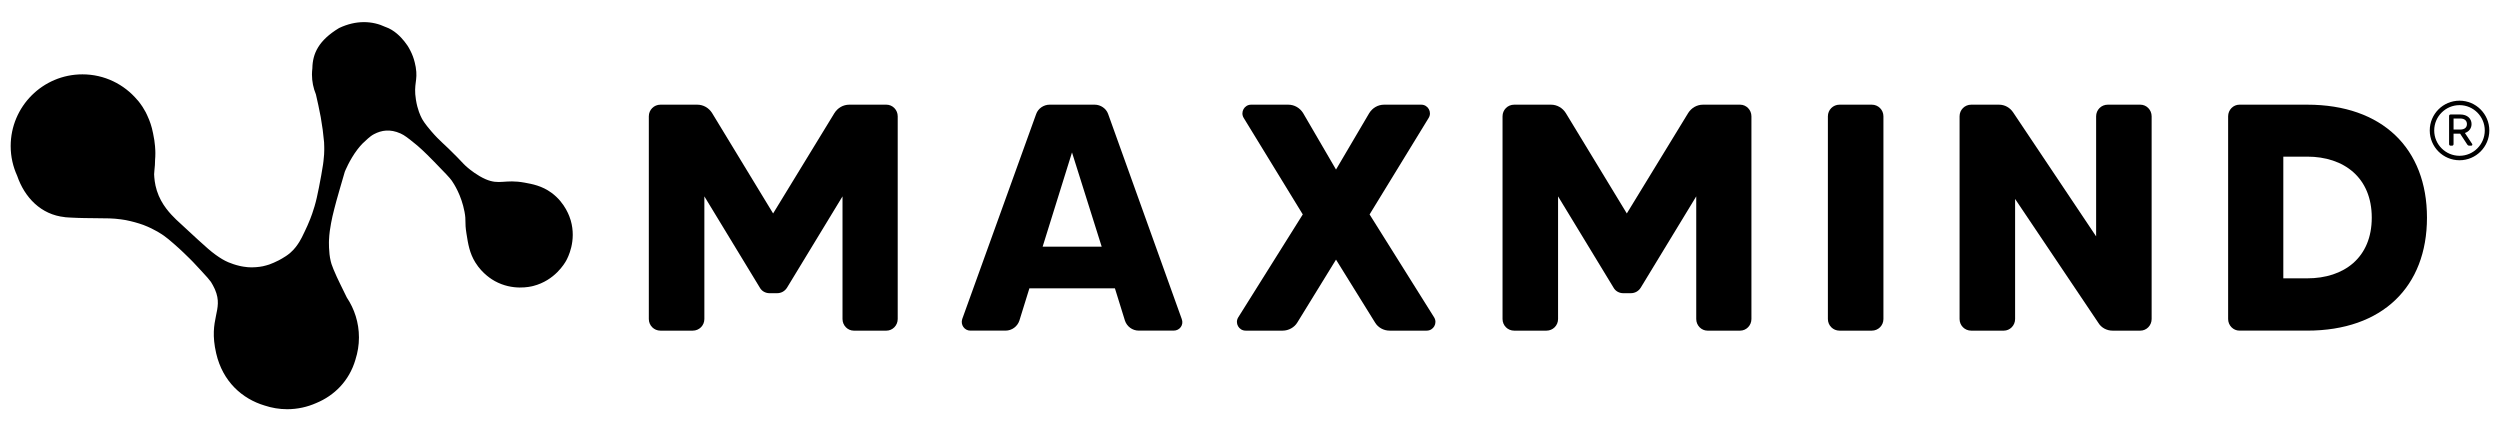
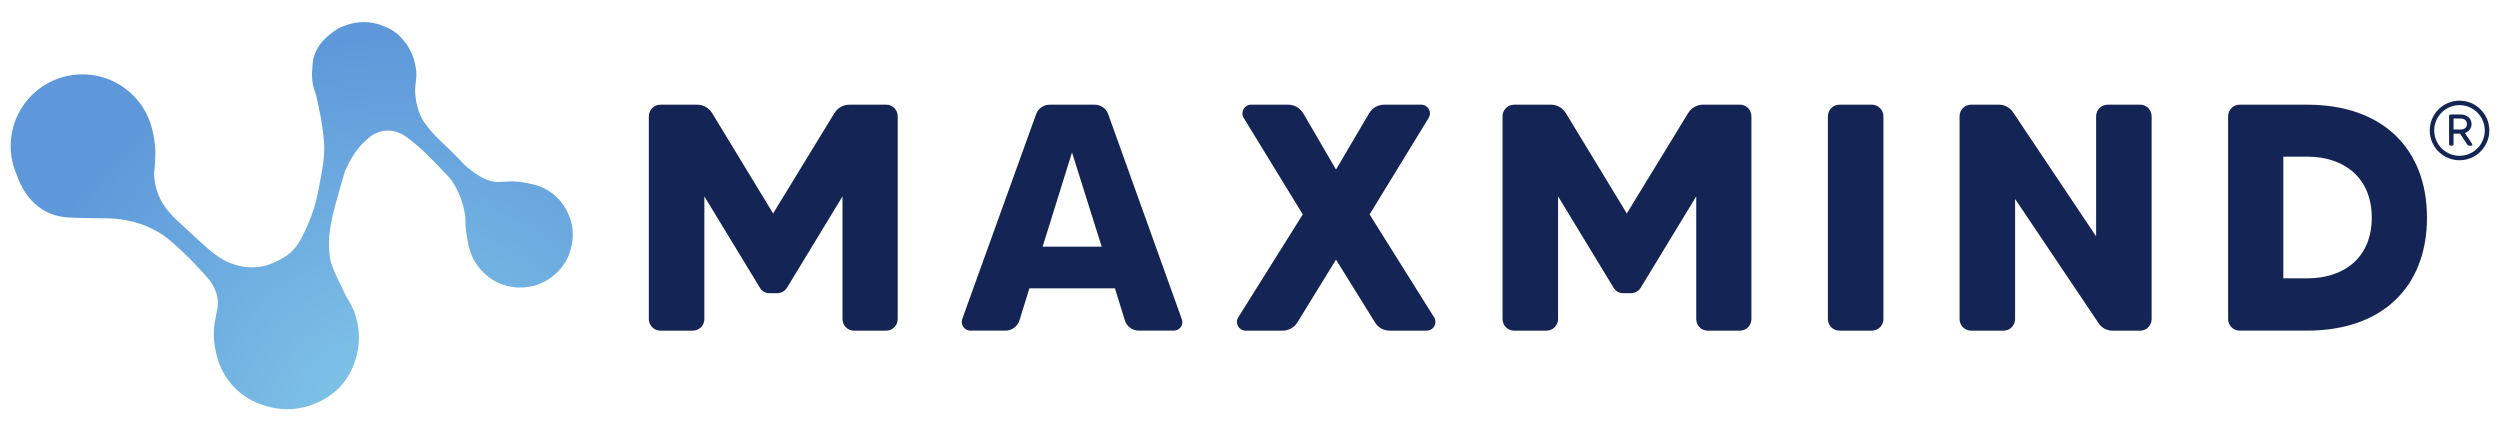
<svg xmlns="http://www.w3.org/2000/svg" viewBox="0 0 200 34.505">
-   <path d="M45.657,17.627c-0.073-0.25-0.431-1.395-1.539-2.205c-0.763-0.558-1.527-0.697-2.151-0.811 c-1.602-0.292-1.992,0.212-3.12-0.275c-0.668-0.289-1.267-0.784-1.427-0.918c-0.298-0.25-0.345-0.332-0.861-0.861 c-1.062-1.088-1.338-1.222-2.055-2.055c-0.538-0.624-0.699-0.916-0.763-1.039c-0.101-0.192-0.34-0.682-0.468-1.489 c-0.204-1.287,0.171-1.5-0.014-2.599c-0.001-0.005-0.001-0.01-0.002-0.015c-0.001-0.002-0.001-0.004-0.001-0.006 c-0.022-0.127-0.049-0.247-0.078-0.362c-0.08-0.334-0.199-0.651-0.354-0.948c-0.036-0.072-0.071-0.138-0.102-0.192 c-0.025-0.043-0.049-0.087-0.076-0.129c-0.023-0.036-0.042-0.066-0.054-0.084c-0.031-0.047-0.118-0.172-0.242-0.328 C32.35,3.311,32.349,3.31,32.349,3.31c-0.29-0.364-0.81-0.91-1.492-1.147c-0.005-0.002-0.011-0.003-0.016-0.004 c-1.049-0.498-2.344-0.568-3.717,0.085c-1.626,0.982-2.116,2.032-2.135,3.218c-0.019,0.163-0.032,0.328-0.032,0.497 c0,0.564,0.113,1.102,0.316,1.592c0.126,0.573,0.271,1.174,0.385,1.814c0.121,0.673,0.211,1.348,0.269,2.015 c0.005,0.125,0.007,0.187,0.01,0.303c0.001,0.017,0.001,0.05,0.002,0.093c0.001,0.071,0.001,0.127,0.001,0.159 c0,0.012,0,0.056-0.001,0.114c-0.002,0.136-0.008,0.264-0.011,0.307c-0.018,0.339-0.084,0.801-0.084,0.801 c-0.03,0.212-0.065,0.425-0.146,0.872c-0.08,0.44-0.121,0.664-0.184,0.975c-0.133,0.654-0.207,1.015-0.351,1.504 c-0.13,0.443-0.26,0.794-0.343,1.005c-0.154,0.396-0.291,0.684-0.424,0.966c-0.206,0.433-0.308,0.65-0.444,0.864 c-0.154,0.242-0.363,0.566-0.733,0.885c-0.237,0.204-0.454,0.332-0.656,0.452c-0.098,0.058-0.348,0.204-0.659,0.334 c-0.114,0.048-0.248,0.103-0.363,0.146c-0.167,0.049-0.331,0.104-0.509,0.14c-0.361,0.072-0.728,0.097-1.098,0.083 c-0.051-0.003-0.107-0.008-0.17-0.014c-0.205-0.02-0.363-0.049-0.442-0.064c-0.051-0.01-0.21-0.041-0.419-0.101 c-0.051-0.015-0.346-0.099-0.641-0.225c-0.332-0.142-0.635-0.325-1.002-0.589c-0.418-0.301-0.76-0.611-1.429-1.219 c-0.158-0.143-0.152-0.14-0.965-0.891c-0.776-0.717-0.756-0.697-0.773-0.714c-0.431-0.425-1.182-1.168-1.545-2.314 c-0.177-0.561-0.205-1.04-0.217-1.288c-0.001-0.009,0-0.015-0.001-0.024c0.003-0.102,0.01-0.203,0.022-0.301 c0.036-0.289,0.052-0.575,0.055-0.858c0.013-0.149,0.023-0.32,0.022-0.538c-0.001-0.165-0.01-0.793-0.185-1.585 c-0.004-0.017-0.008-0.033-0.012-0.05c-0.092-0.477-0.245-0.931-0.446-1.359c-0.055-0.122-0.098-0.21-0.118-0.249 c-0.005-0.011-0.011-0.02-0.017-0.031c-0.004-0.008-0.009-0.016-0.013-0.024c-0.308-0.582-0.653-0.953-0.653-0.953l-0.002,0.001 C9.929,6.742,8.356,5.948,6.595,5.948c-3.171,0-5.741,2.57-5.741,5.741c0,0.848,0.189,1.65,0.519,2.374 c0.594,1.732,1.901,3.111,3.811,3.307c0.002,0.001,0.003,0.005,0.005,0.006c0.008,0.005,0.099,0.01,0.264,0.019 c0.001,0,0.003,0,0.004,0C5.531,17.4,5.615,17.404,5.72,17.41c0.149,0.007,0.304,0.015,0.515,0.022 c0.167,0.006,0.32,0.01,0.514,0.013c0.429,0.008,0.76,0.009,0.836,0.01c0.974,0.005,1.461,0.007,2.089,0.093 c0.102,0.014,0.195,0.029,0.285,0.044c0.026,0.005,0.054,0.008,0.08,0.013c0.018,0.003,0.032,0.006,0.049,0.009 c0.476,0.096,0.929,0.22,1.362,0.374c0.001,0,0.002,0.001,0.003,0.001c0.014,0.005,0.027,0.011,0.041,0.016 c0.889,0.34,1.493,0.762,1.633,0.862c0.25,0.178,0.428,0.332,0.784,0.639c0.322,0.277,0.562,0.505,0.764,0.696 c0.412,0.39,0.706,0.693,0.77,0.759c0.08,0.082,0.274,0.291,0.661,0.708c0.381,0.41,0.428,0.462,0.503,0.554 c0.11,0.133,0.194,0.238,0.268,0.332c0.114,0.182,0.203,0.351,0.278,0.511c0.012,0.035,0.027,0.072,0.049,0.107 c0.713,1.67-0.558,2.285,0.09,5.093c0.52,2.255,2.073,3.635,3.87,4.175c0.57,0.189,1.177,0.296,1.81,0.296 c0.827,0,1.612-0.178,2.323-0.493c1.436-0.593,2.635-1.754,3.139-3.473c0.001-0.006,0.002-0.011,0.003-0.017 c0.178-0.554,0.277-1.144,0.277-1.757c0-1.183-0.359-2.282-0.972-3.196c-0.345-0.732-0.731-1.443-1.045-2.21 c-0.003-0.014-0.011-0.034-0.027-0.066c-0.051-0.127-0.099-0.256-0.146-0.387c-0.013-0.041-0.022-0.072-0.025-0.084 c0,0-0.023-0.079-0.043-0.159c-0.177-0.701-0.14-1.65-0.14-1.65c0.022-0.577,0.098-1.006,0.168-1.397 c0.072-0.397,0.141-0.672,0.263-1.16c0.097-0.385,0.186-0.708,0.434-1.572c0.253-0.88,0.379-1.32,0.399-1.371 c0,0,0.377-0.958,1.019-1.797c0.099-0.129,0.199-0.245,0.199-0.245c0.071-0.083,0.132-0.147,0.166-0.182 c0,0,0.021-0.022,0.046-0.048c0.273-0.241,0.547-0.551,0.911-0.742c0.6-0.314,1.284-0.426,2.116-0.056 c0.331,0.147,0.612,0.374,1.174,0.829c0.294,0.238,0.68,0.571,1.538,1.453c0.824,0.847,1.236,1.27,1.393,1.499 c0.165,0.24,0.764,1.149,1.017,2.485c0.147,0.775,0.001,0.764,0.154,1.732c0.134,0.854,0.248,1.574,0.713,2.325 c0.577,0.931,1.372,1.386,1.555,1.487c1.433,0.791,2.831,0.456,3.083,0.391c1.717-0.442,2.506-1.805,2.63-2.028 C45.416,20.629,46.138,19.281,45.657,17.627z" />
-   <path d="M67.944,8.374h2.969c0.491,0,0.904,0.413,0.904,0.93v16.218c0,0.517-0.413,0.93-0.904,0.93h-2.608 c-0.491,0-0.904-0.413-0.904-0.93v-9.813l-4.441,7.308c-0.181,0.284-0.465,0.439-0.801,0.439h-0.594 c-0.31,0-0.62-0.155-0.775-0.439l-4.441-7.308v9.813c0,0.517-0.413,0.93-0.93,0.93h-2.583c-0.516,0-0.93-0.413-0.93-0.93V9.304 c0-0.517,0.413-0.93,0.93-0.93h2.944c0.491,0,0.93,0.258,1.188,0.671l4.881,8.031l4.906-8.031 C67.015,8.632,67.453,8.374,67.944,8.374z" />
-   <path d="M89.995,25.65l-0.801-2.582h-6.843L81.55,25.65c-0.155,0.465-0.594,0.8-1.111,0.8h-2.814 c-0.465,0-0.8-0.465-0.646-0.93l5.914-16.398c0.155-0.439,0.594-0.749,1.084-0.749h3.59c0.491,0,0.93,0.31,1.085,0.749 l5.887,16.398c0.181,0.465-0.155,0.93-0.646,0.93h-2.789C90.588,26.451,90.15,26.115,89.995,25.65z M88.136,19.736l-2.376-7.541 l-2.35,7.541H88.136z" />
-   <path d="M114.138,26.451h-2.97c-0.49,0-0.93-0.258-1.162-0.646l-3.125-5.036l-3.098,5.036 c-0.232,0.387-0.697,0.646-1.162,0.646h-2.97c-0.543,0-0.878-0.594-0.594-1.059l5.165-8.238l-4.726-7.721 c-0.284-0.465,0.052-1.059,0.594-1.059h2.97c0.491,0,0.93,0.258,1.188,0.671l2.633,4.519l2.66-4.519 c0.259-0.413,0.697-0.671,1.188-0.671h2.97c0.542,0,0.878,0.594,0.594,1.059l-4.726,7.721l5.165,8.238 C115.016,25.857,114.681,26.451,114.138,26.451z" />
-   <path d="M136.241,8.374h2.969c0.491,0,0.904,0.413,0.904,0.93v16.218c0,0.517-0.413,0.93-0.904,0.93h-2.608 c-0.49,0-0.903-0.413-0.903-0.93v-9.813l-4.442,7.308c-0.181,0.284-0.465,0.439-0.801,0.439h-0.594 c-0.31,0-0.62-0.155-0.775-0.439l-4.442-7.308v9.813c0,0.517-0.413,0.93-0.93,0.93h-2.582c-0.516,0-0.93-0.413-0.93-0.93V9.304 c0-0.517,0.413-0.93,0.93-0.93h2.944c0.491,0,0.93,0.258,1.188,0.671l4.88,8.031l4.907-8.031 C135.311,8.632,135.75,8.374,136.241,8.374z" />
-   <path d="M147.161,8.374h2.583c0.516,0,0.93,0.413,0.93,0.93v16.218c0,0.517-0.413,0.93-0.93,0.93h-2.583 c-0.516,0-0.93-0.413-0.93-0.93V9.304C146.232,8.787,146.645,8.374,147.161,8.374z" />
-   <path d="M168.62,8.374h2.608c0.491,0,0.903,0.413,0.903,0.93v16.218c0,0.517-0.413,0.93-0.903,0.93h-2.221 c-0.465,0-0.903-0.232-1.136-0.62l-6.663-9.917v9.607c0,0.517-0.413,0.93-0.904,0.93h-2.608c-0.516,0-0.93-0.413-0.93-0.93V9.304 c0-0.517,0.413-0.93,0.93-0.93h2.221c0.465,0,0.878,0.232,1.136,0.62l6.637,9.917V9.304C167.691,8.787,168.104,8.374,168.62,8.374 z" />
-   <path d="M194.158,17.412c0,5.526-3.564,9.038-9.581,9.038h-5.423c-0.491,0-0.904-0.413-0.904-0.93V9.304 c0-0.517,0.413-0.93,0.904-0.93h5.423C190.594,8.374,194.158,11.886,194.158,17.412z M189.741,17.412 c0-3.202-2.221-4.881-5.165-4.881h-1.911v9.736h1.911C187.521,22.267,189.741,20.615,189.741,17.412z" />
-   <path d="M199.146,10.437c0,1.313-1.071,2.383-2.383,2.383c-1.319,0-2.383-1.07-2.383-2.383 c0-1.313,1.064-2.383,2.383-2.383C198.075,8.054,199.146,9.124,199.146,10.437z M198.782,10.437c0-1.117-0.909-2.026-2.019-2.026 c-1.117,0-2.026,0.909-2.026,2.026c0,1.118,0.909,2.026,2.026,2.026C197.873,12.464,198.782,11.555,198.782,10.437z M197.193,10.639l0.579,0.875c0.041,0.061,0,0.141-0.074,0.141h-0.162c-0.06,0-0.114-0.027-0.148-0.081l-0.579-0.882h-0.525v0.842 c0,0.067-0.054,0.121-0.114,0.121h-0.122c-0.067,0-0.121-0.054-0.121-0.121V9.272c0-0.061,0.054-0.114,0.121-0.114h0.774 c0.572,0,0.902,0.337,0.902,0.767C197.725,10.255,197.53,10.525,197.193,10.639z M196.823,10.363c0.344,0,0.532-0.168,0.532-0.438 c0-0.269-0.189-0.444-0.532-0.444h-0.538v0.882H196.823z" />
+   <defs>
+     <radialGradient id="mm-symbol" gradientUnits="userSpaceOnUse" cx="31.7" cy="35" r="32">
+       <stop offset="0" stop-color="#84cae9" />
+       <stop offset="1" stop-color="#5e98da" />
+     </radialGradient>
+   </defs>
+   <path fill="url(#mm-symbol)" d="M45.657,17.627c-0.073-0.25-0.431-1.395-1.539-2.205c-0.763-0.558-1.527-0.697-2.151-0.811 c-1.602-0.292-1.992,0.212-3.12-0.275c-0.668-0.289-1.267-0.784-1.427-0.918c-0.298-0.25-0.345-0.332-0.861-0.861 c-1.062-1.088-1.338-1.222-2.055-2.055c-0.538-0.624-0.699-0.916-0.763-1.039c-0.101-0.192-0.34-0.682-0.468-1.489 c-0.204-1.287,0.171-1.5-0.014-2.599c-0.001-0.005-0.001-0.01-0.002-0.015c-0.001-0.002-0.001-0.004-0.001-0.006 c-0.022-0.127-0.049-0.247-0.078-0.362c-0.08-0.334-0.199-0.651-0.354-0.948c-0.036-0.072-0.071-0.138-0.102-0.192 c-0.025-0.043-0.049-0.087-0.076-0.129c-0.023-0.036-0.042-0.066-0.054-0.084c-0.031-0.047-0.118-0.172-0.242-0.328 C32.35,3.311,32.349,3.31,32.349,3.31c-0.29-0.364-0.81-0.91-1.492-1.147c-0.005-0.002-0.011-0.003-0.016-0.004 c-1.049-0.498-2.344-0.568-3.717,0.085c-1.626,0.982-2.116,2.032-2.135,3.218c-0.019,0.163-0.032,0.328-0.032,0.497 c0,0.564,0.113,1.102,0.316,1.592c0.126,0.573,0.271,1.174,0.385,1.814c0.121,0.673,0.211,1.348,0.269,2.015 c0.005,0.125,0.007,0.187,0.01,0.303c0.001,0.017,0.001,0.05,0.002,0.093c0.001,0.071,0.001,0.127,0.001,0.159 c0,0.012,0,0.056-0.001,0.114c-0.002,0.136-0.008,0.264-0.011,0.307c-0.018,0.339-0.084,0.801-0.084,0.801 c-0.03,0.212-0.065,0.425-0.146,0.872c-0.08,0.44-0.121,0.664-0.184,0.975c-0.133,0.654-0.207,1.015-0.351,1.504 c-0.13,0.443-0.26,0.794-0.343,1.005c-0.154,0.396-0.291,0.684-0.424,0.966c-0.206,0.433-0.308,0.65-0.444,0.864 c-0.154,0.242-0.363,0.566-0.733,0.885c-0.237,0.204-0.454,0.332-0.656,0.452c-0.098,0.058-0.348,0.204-0.659,0.334 c-0.114,0.048-0.248,0.103-0.363,0.146c-0.167,0.049-0.331,0.104-0.509,0.14c-0.361,0.072-0.728,0.097-1.098,0.083 c-0.051-0.003-0.107-0.008-0.17-0.014c-0.205-0.02-0.363-0.049-0.442-0.064c-0.051-0.01-0.21-0.041-0.419-0.101 c-0.051-0.015-0.346-0.099-0.641-0.225c-0.332-0.142-0.635-0.325-1.002-0.589c-0.418-0.301-0.76-0.611-1.429-1.219 c-0.158-0.143-0.152-0.14-0.965-0.891c-0.776-0.717-0.756-0.697-0.773-0.714c-0.431-0.425-1.182-1.168-1.545-2.314 c-0.177-0.561-0.205-1.04-0.217-1.288c-0.001-0.009,0-0.015-0.001-0.024c0.003-0.102,0.01-0.203,0.022-0.301 c0.036-0.289,0.052-0.575,0.055-0.858c0.013-0.149,0.023-0.32,0.022-0.538c-0.001-0.165-0.01-0.793-0.185-1.585 c-0.004-0.017-0.008-0.033-0.012-0.05c-0.092-0.477-0.245-0.931-0.446-1.359c-0.055-0.122-0.098-0.21-0.118-0.249 c-0.005-0.011-0.011-0.02-0.017-0.031c-0.004-0.008-0.009-0.016-0.013-0.024c-0.308-0.582-0.653-0.953-0.653-0.953l-0.002,0.001 C9.929,6.742,8.356,5.948,6.595,5.948c-3.171,0-5.741,2.57-5.741,5.741c0,0.848,0.189,1.65,0.519,2.374 c0.594,1.732,1.901,3.111,3.811,3.307c0.002,0.001,0.003,0.005,0.005,0.006c0.008,0.005,0.099,0.01,0.264,0.019 c0.001,0,0.003,0,0.004,0C5.531,17.4,5.615,17.404,5.72,17.41c0.149,0.007,0.304,0.015,0.515,0.022 c0.167,0.006,0.32,0.01,0.514,0.013c0.429,0.008,0.76,0.009,0.836,0.01c0.974,0.005,1.461,0.007,2.089,0.093 c0.102,0.014,0.195,0.029,0.285,0.044c0.026,0.005,0.054,0.008,0.08,0.013c0.018,0.003,0.032,0.006,0.049,0.009 c0.476,0.096,0.929,0.22,1.362,0.374c0.001,0,0.002,0.001,0.003,0.001c0.014,0.005,0.027,0.011,0.041,0.016 c0.889,0.34,1.493,0.762,1.633,0.862c0.25,0.178,0.428,0.332,0.784,0.639c0.322,0.277,0.562,0.505,0.764,0.696 c0.412,0.39,0.706,0.693,0.77,0.759c0.08,0.082,0.274,0.291,0.661,0.708c0.381,0.41,0.428,0.462,0.503,0.554 c0.11,0.133,0.194,0.238,0.268,0.332c0.114,0.182,0.203,0.351,0.278,0.511c0.012,0.035,0.027,0.072,0.049,0.107 c0.713,1.67-0.558,2.285,0.09,5.093c0.52,2.255,2.073,3.635,3.87,4.175c0.57,0.189,1.177,0.296,1.81,0.296 c0.827,0,1.612-0.178,2.323-0.493c1.436-0.593,2.635-1.754,3.139-3.473c0.001-0.006,0.002-0.011,0.003-0.017 c0.178-0.554,0.277-1.144,0.277-1.757c0-1.183-0.359-2.282-0.972-3.196c-0.345-0.732-0.731-1.443-1.045-2.21 c-0.003-0.014-0.011-0.034-0.027-0.066c-0.051-0.127-0.099-0.256-0.146-0.387c-0.013-0.041-0.022-0.072-0.025-0.084 c0,0-0.023-0.079-0.043-0.159c-0.177-0.701-0.14-1.65-0.14-1.65c0.022-0.577,0.098-1.006,0.168-1.397 c0.072-0.397,0.141-0.672,0.263-1.16c0.097-0.385,0.186-0.708,0.434-1.572c0.253-0.88,0.379-1.32,0.399-1.371 c0,0,0.377-0.958,1.019-1.797c0.099-0.129,0.199-0.245,0.199-0.245c0.071-0.083,0.132-0.147,0.166-0.182 c0,0,0.021-0.022,0.046-0.048c0.273-0.241,0.547-0.551,0.911-0.742c0.6-0.314,1.284-0.426,2.116-0.056 c0.331,0.147,0.612,0.374,1.174,0.829c0.294,0.238,0.68,0.571,1.538,1.453c0.824,0.847,1.236,1.27,1.393,1.499 c0.165,0.24,0.764,1.149,1.017,2.485c0.147,0.775,0.001,0.764,0.154,1.732c0.134,0.854,0.248,1.574,0.713,2.325 c0.577,0.931,1.372,1.386,1.555,1.487c1.433,0.791,2.831,0.456,3.083,0.391c1.717-0.442,2.506-1.805,2.63-2.028 C45.416,20.629,46.138,19.281,45.657,17.627z" />
+   <g fill="#142454">
+     <path d="M67.944,8.374h2.969c0.491,0,0.904,0.413,0.904,0.93v16.218c0,0.517-0.413,0.93-0.904,0.93h-2.608 c-0.491,0-0.904-0.413-0.904-0.93v-9.813l-4.441,7.308c-0.181,0.284-0.465,0.439-0.801,0.439h-0.594 c-0.31,0-0.62-0.155-0.775-0.439l-4.441-7.308v9.813c0,0.517-0.413,0.93-0.93,0.93h-2.583c-0.516,0-0.93-0.413-0.93-0.93V9.304 c0-0.517,0.413-0.93,0.93-0.93h2.944c0.491,0,0.93,0.258,1.188,0.671l4.881,8.031l4.906-8.031 C67.015,8.632,67.453,8.374,67.944,8.374z" />
+     <path d="M89.995,25.65l-0.801-2.582h-6.843L81.55,25.65c-0.155,0.465-0.594,0.8-1.111,0.8h-2.814 c-0.465,0-0.8-0.465-0.646-0.93l5.914-16.398c0.155-0.439,0.594-0.749,1.084-0.749h3.59c0.491,0,0.93,0.31,1.085,0.749 l5.887,16.398c0.181,0.465-0.155,0.93-0.646,0.93h-2.789C90.588,26.451,90.15,26.115,89.995,25.65z M88.136,19.736l-2.376-7.541 l-2.35,7.541H88.136z" />
+     <path d="M114.138,26.451h-2.97c-0.49,0-0.93-0.258-1.162-0.646l-3.125-5.036l-3.098,5.036 c-0.232,0.387-0.697,0.646-1.162,0.646h-2.97c-0.543,0-0.878-0.594-0.594-1.059l5.165-8.238l-4.726-7.721 c-0.284-0.465,0.052-1.059,0.594-1.059h2.97c0.491,0,0.93,0.258,1.188,0.671l2.633,4.519l2.66-4.519 c0.259-0.413,0.697-0.671,1.188-0.671h2.97c0.542,0,0.878,0.594,0.594,1.059l-4.726,7.721l5.165,8.238 C115.016,25.857,114.681,26.451,114.138,26.451z" />
+     <path d="M136.241,8.374h2.969c0.491,0,0.904,0.413,0.904,0.93v16.218c0,0.517-0.413,0.93-0.904,0.93h-2.608 c-0.49,0-0.903-0.413-0.903-0.93v-9.813l-4.442,7.308c-0.181,0.284-0.465,0.439-0.801,0.439h-0.594 c-0.31,0-0.62-0.155-0.775-0.439l-4.442-7.308v9.813c0,0.517-0.413,0.93-0.93,0.93h-2.582c-0.516,0-0.93-0.413-0.93-0.93V9.304 c0-0.517,0.413-0.93,0.93-0.93h2.944c0.491,0,0.93,0.258,1.188,0.671l4.88,8.031l4.907-8.031 C135.311,8.632,135.75,8.374,136.241,8.374z" />
+     <path d="M147.161,8.374h2.583c0.516,0,0.93,0.413,0.93,0.93v16.218c0,0.517-0.413,0.93-0.93,0.93h-2.583 c-0.516,0-0.93-0.413-0.93-0.93V9.304C146.232,8.787,146.645,8.374,147.161,8.374z" />
+     <path d="M168.62,8.374h2.608c0.491,0,0.903,0.413,0.903,0.93v16.218c0,0.517-0.413,0.93-0.903,0.93h-2.221 c-0.465,0-0.903-0.232-1.136-0.62l-6.663-9.917v9.607c0,0.517-0.413,0.93-0.904,0.93h-2.608c-0.516,0-0.93-0.413-0.93-0.93V9.304 c0-0.517,0.413-0.93,0.93-0.93h2.221c0.465,0,0.878,0.232,1.136,0.62l6.637,9.917V9.304C167.691,8.787,168.104,8.374,168.62,8.374 z" />
+     <path d="M194.158,17.412c0,5.526-3.564,9.038-9.581,9.038h-5.423c-0.491,0-0.904-0.413-0.904-0.93V9.304 c0-0.517,0.413-0.93,0.904-0.93h5.423C190.594,8.374,194.158,11.886,194.158,17.412z M189.741,17.412 c0-3.202-2.221-4.881-5.165-4.881h-1.911v9.736h1.911C187.521,22.267,189.741,20.615,189.741,17.412z" />
+     <path d="M199.146,10.437c0,1.313-1.071,2.383-2.383,2.383c-1.319,0-2.383-1.07-2.383-2.383 c0-1.313,1.064-2.383,2.383-2.383C198.075,8.054,199.146,9.124,199.146,10.437z M198.782,10.437c0-1.117-0.909-2.026-2.019-2.026 c-1.117,0-2.026,0.909-2.026,2.026c0,1.118,0.909,2.026,2.026,2.026C197.873,12.464,198.782,11.555,198.782,10.437z M197.193,10.639l0.579,0.875c0.041,0.061,0,0.141-0.074,0.141h-0.162c-0.06,0-0.114-0.027-0.148-0.081l-0.579-0.882h-0.525v0.842 c0,0.067-0.054,0.121-0.114,0.121h-0.122c-0.067,0-0.121-0.054-0.121-0.121V9.272c0-0.061,0.054-0.114,0.121-0.114h0.774 c0.572,0,0.902,0.337,0.902,0.767C197.725,10.255,197.53,10.525,197.193,10.639z M196.823,10.363c0.344,0,0.532-0.168,0.532-0.438 c0-0.269-0.189-0.444-0.532-0.444h-0.538v0.882H196.823z" />
+   </g>
</svg>
